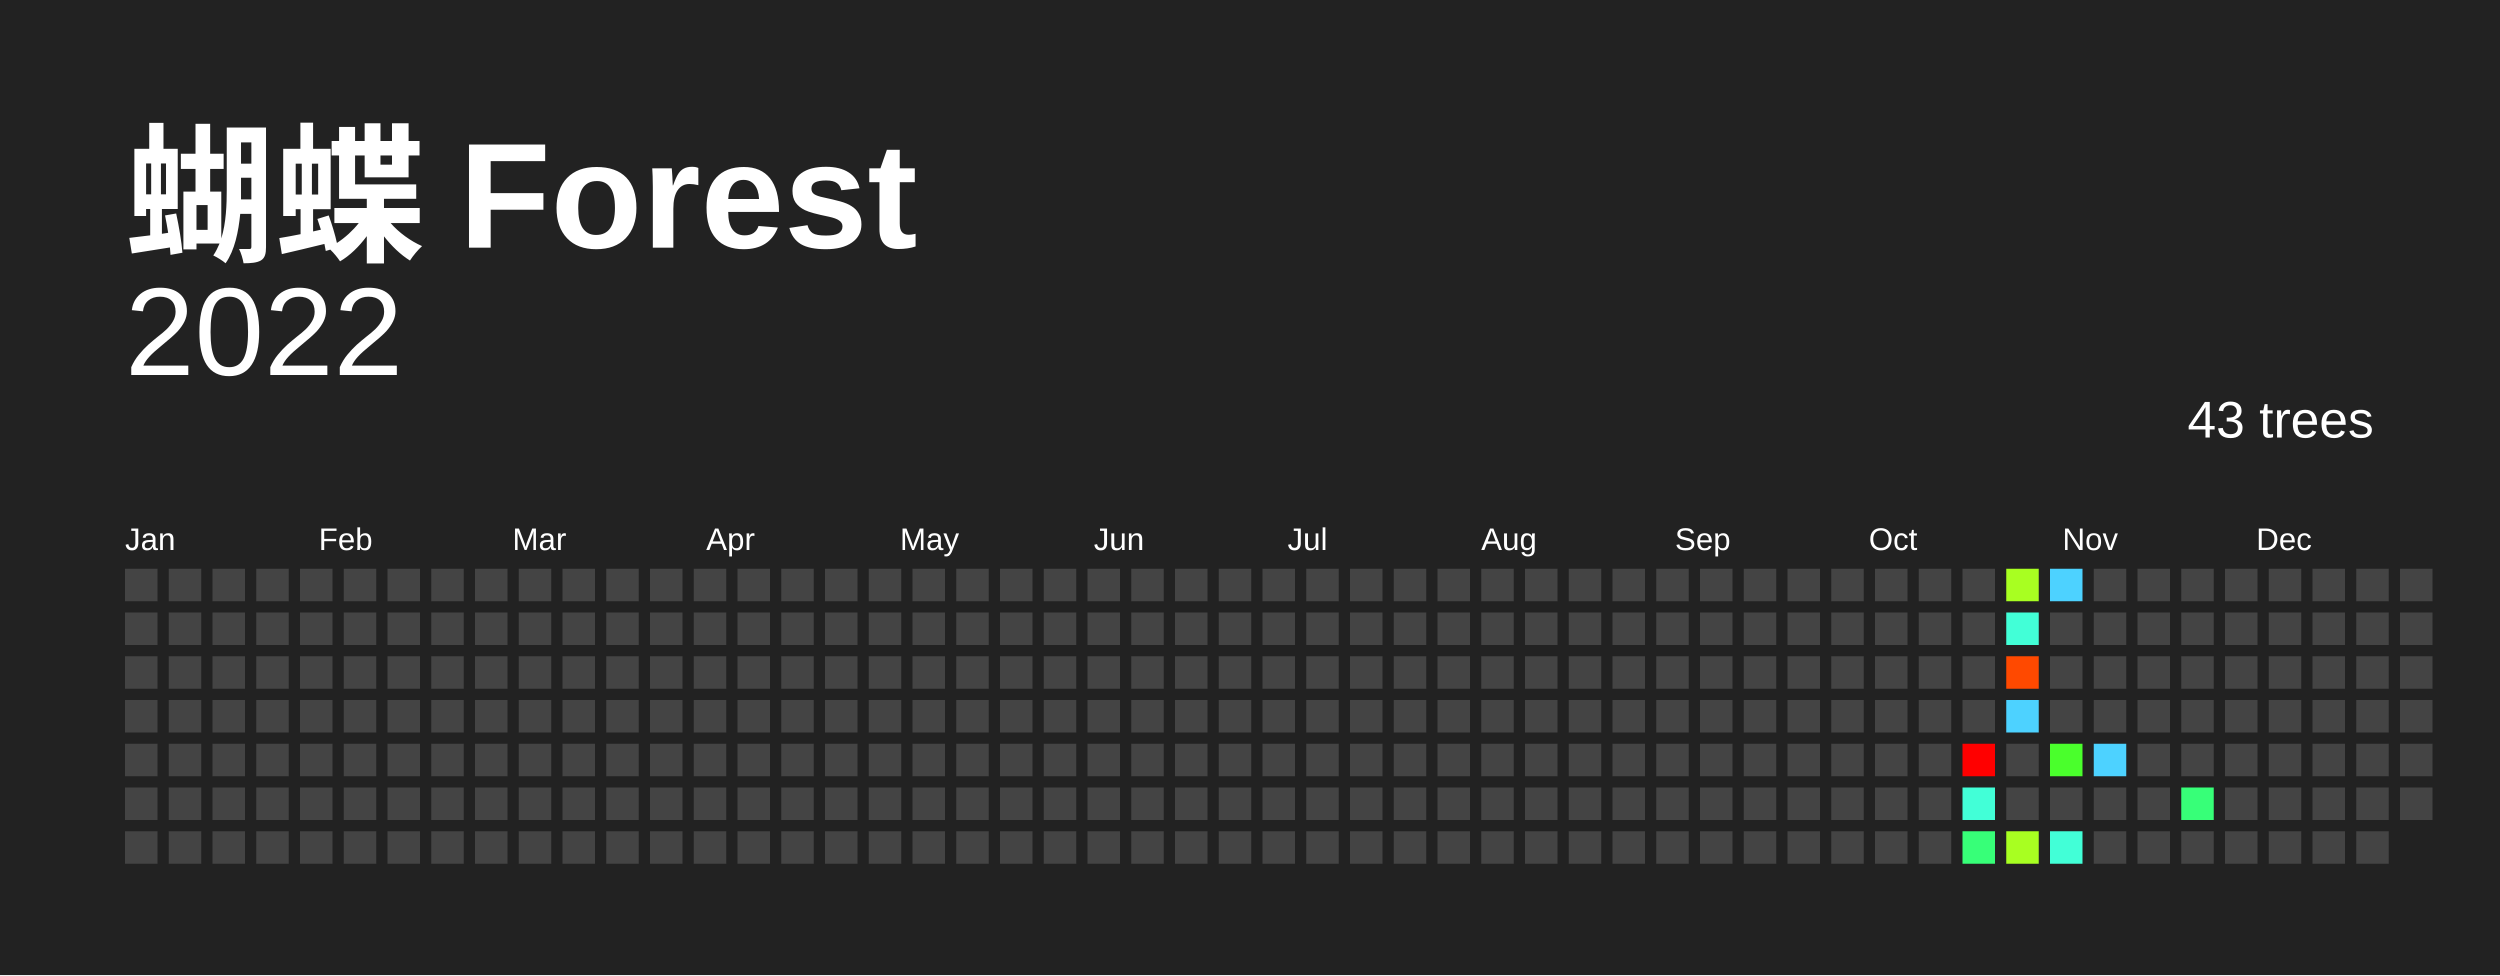
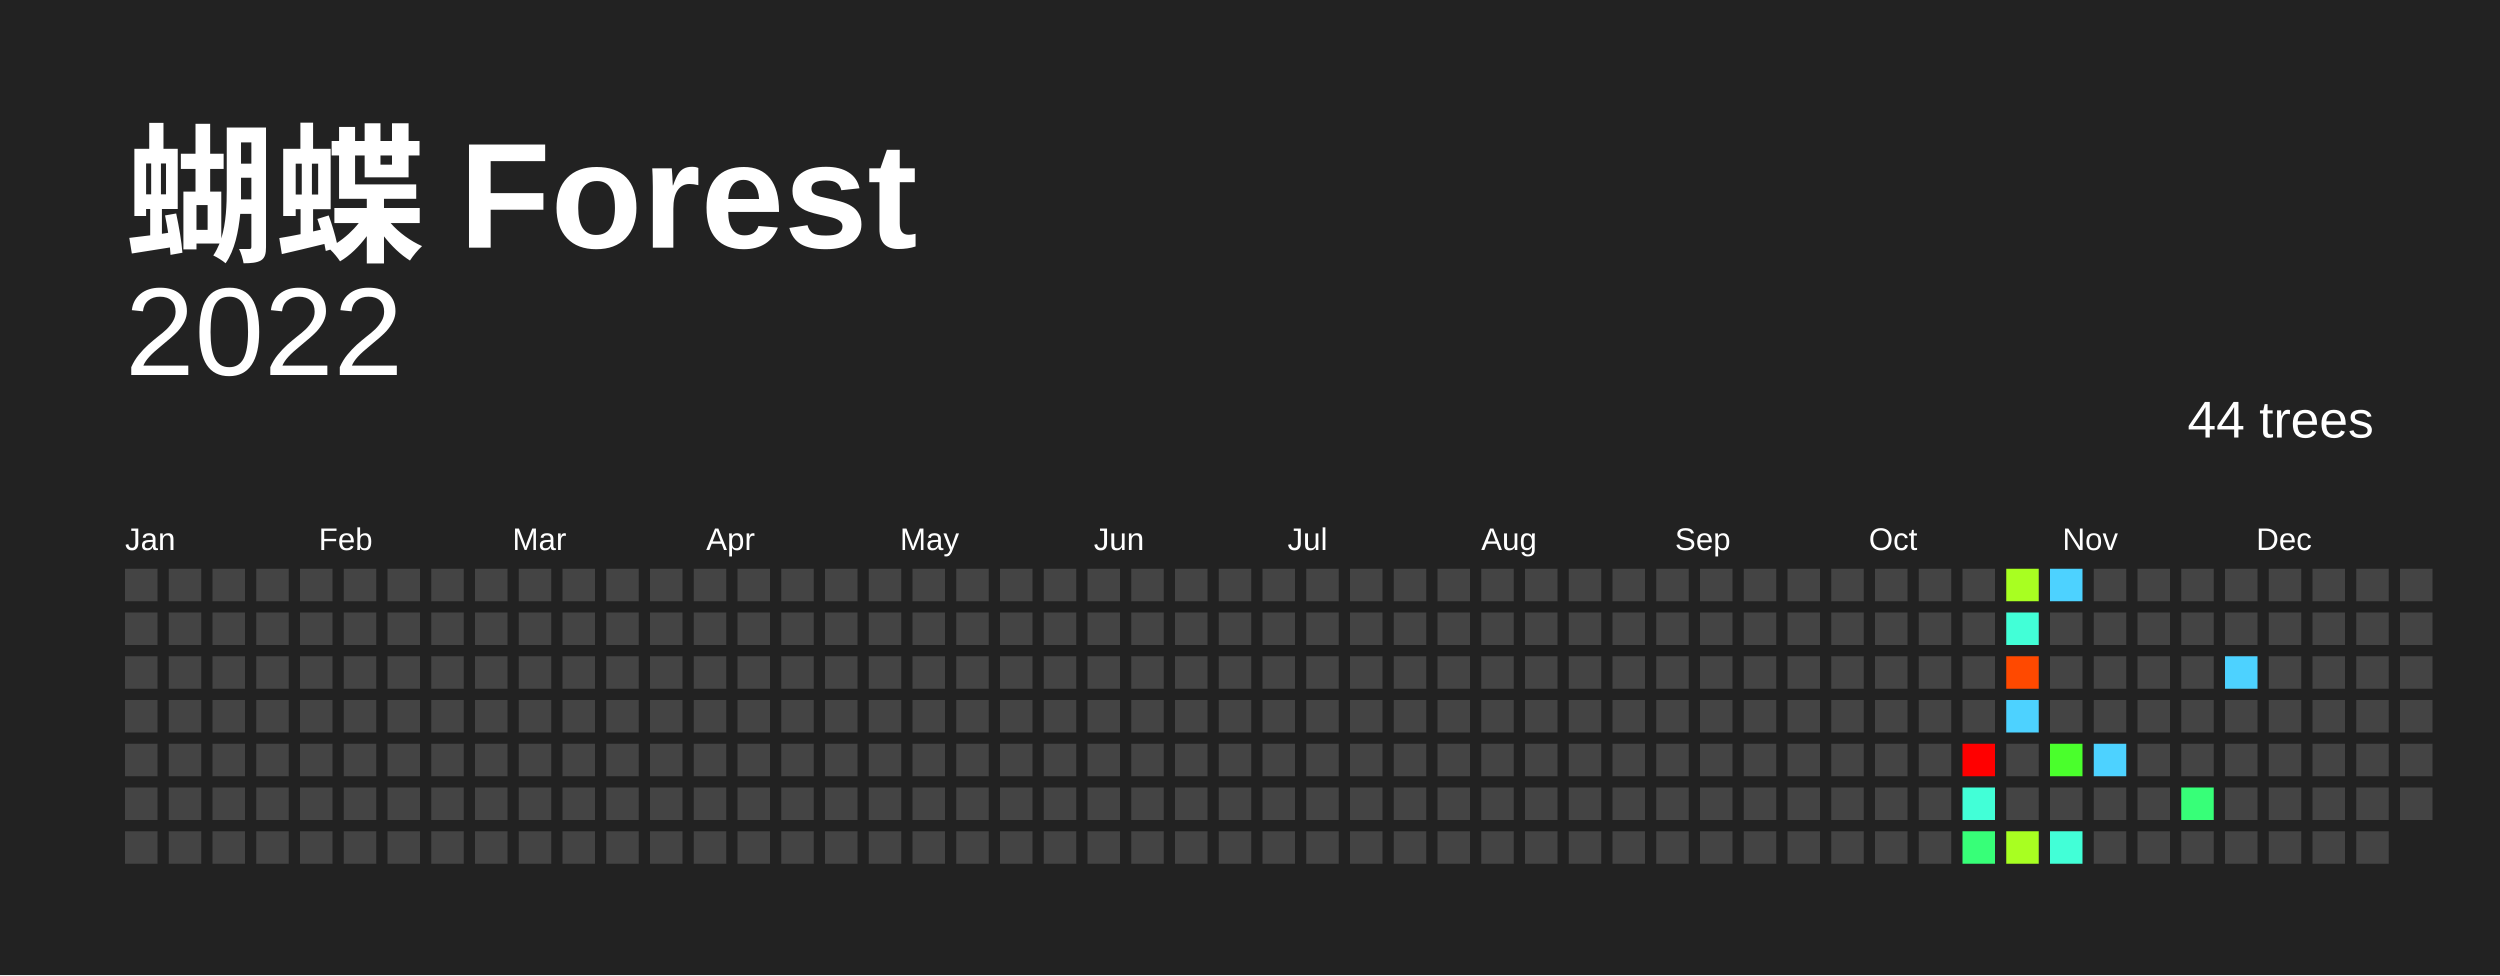
<svg xmlns="http://www.w3.org/2000/svg" baseProfile="full" height="78mm" version="1.1" viewBox="0,0,200,78" width="200mm">
  <defs />
  <rect fill="#222222" height="78" width="200" x="0" y="0" />
  <text fill="#FFFFFF" style="font-size:12px; font-family:Arial; font-weight:bold;" x="10" y="20">蝴蝶 Forest</text>
  <text alignment-baseline="hanging" fill="#FFFFFF" style="font-size:10.0px; font-family:Arial;" x="10" y="30">2022</text>
-   <text alignment-baseline="hanging" fill="#FFFFFF" style="font-size:4.125px; font-family:Arial;" x="175" y="35">43 trees</text>
+   <text alignment-baseline="hanging" fill="#FFFFFF" style="font-size:4.125px; font-family:Arial;" x="175" y="35">44 trees</text>
  <text fill="#FFFFFF" style="font-size:2.5px; font-family:Arial" x="10.0" y="44">Jan</text>
  <text fill="#FFFFFF" style="font-size:2.5px; font-family:Arial" x="25.5" y="44">Feb</text>
  <text fill="#FFFFFF" style="font-size:2.5px; font-family:Arial" x="41.0" y="44">Mar</text>
  <text fill="#FFFFFF" style="font-size:2.5px; font-family:Arial" x="56.5" y="44">Apr</text>
  <text fill="#FFFFFF" style="font-size:2.5px; font-family:Arial" x="72.0" y="44">May</text>
  <text fill="#FFFFFF" style="font-size:2.5px; font-family:Arial" x="87.5" y="44">Jun</text>
  <text fill="#FFFFFF" style="font-size:2.5px; font-family:Arial" x="103.0" y="44">Jul</text>
  <text fill="#FFFFFF" style="font-size:2.5px; font-family:Arial" x="118.5" y="44">Aug</text>
  <text fill="#FFFFFF" style="font-size:2.5px; font-family:Arial" x="134.0" y="44">Sep</text>
  <text fill="#FFFFFF" style="font-size:2.5px; font-family:Arial" x="149.5" y="44">Oct</text>
  <text fill="#FFFFFF" style="font-size:2.5px; font-family:Arial" x="165.0" y="44">Nov</text>
  <text fill="#FFFFFF" style="font-size:2.5px; font-family:Arial" x="180.5" y="44">Dec</text>
  <rect fill="#444444" height="2.6" width="2.6" x="10.0" y="45.5" />
  <rect fill="#444444" height="2.6" width="2.6" x="10.0" y="49.0" />
  <rect fill="#444444" height="2.6" width="2.6" x="10.0" y="52.5" />
  <rect fill="#444444" height="2.6" width="2.6" x="10.0" y="56.0" />
  <rect fill="#444444" height="2.6" width="2.6" x="10.0" y="59.5" />
  <rect fill="#444444" height="2.6" width="2.6" x="10.0" y="63.0" />
  <rect fill="#444444" height="2.6" width="2.6" x="10.0" y="66.5" />
  <rect fill="#444444" height="2.6" width="2.6" x="13.5" y="45.5" />
  <rect fill="#444444" height="2.6" width="2.6" x="13.5" y="49.0" />
  <rect fill="#444444" height="2.6" width="2.6" x="13.5" y="52.5" />
  <rect fill="#444444" height="2.6" width="2.6" x="13.5" y="56.0" />
  <rect fill="#444444" height="2.6" width="2.6" x="13.5" y="59.5" />
  <rect fill="#444444" height="2.6" width="2.6" x="13.5" y="63.0" />
  <rect fill="#444444" height="2.6" width="2.6" x="13.5" y="66.5" />
  <rect fill="#444444" height="2.6" width="2.6" x="17.0" y="45.5" />
  <rect fill="#444444" height="2.6" width="2.6" x="17.0" y="49.0" />
  <rect fill="#444444" height="2.6" width="2.6" x="17.0" y="52.5" />
  <rect fill="#444444" height="2.6" width="2.6" x="17.0" y="56.0" />
  <rect fill="#444444" height="2.6" width="2.6" x="17.0" y="59.5" />
  <rect fill="#444444" height="2.6" width="2.6" x="17.0" y="63.0" />
  <rect fill="#444444" height="2.6" width="2.6" x="17.0" y="66.5" />
  <rect fill="#444444" height="2.6" width="2.6" x="20.5" y="45.5" />
  <rect fill="#444444" height="2.6" width="2.6" x="20.5" y="49.0" />
  <rect fill="#444444" height="2.6" width="2.6" x="20.5" y="52.5" />
  <rect fill="#444444" height="2.6" width="2.6" x="20.5" y="56.0" />
  <rect fill="#444444" height="2.6" width="2.6" x="20.5" y="59.5" />
  <rect fill="#444444" height="2.6" width="2.6" x="20.5" y="63.0" />
  <rect fill="#444444" height="2.6" width="2.6" x="20.5" y="66.5" />
  <rect fill="#444444" height="2.6" width="2.6" x="24.0" y="45.5" />
  <rect fill="#444444" height="2.6" width="2.6" x="24.0" y="49.0" />
  <rect fill="#444444" height="2.6" width="2.6" x="24.0" y="52.5" />
  <rect fill="#444444" height="2.6" width="2.6" x="24.0" y="56.0" />
  <rect fill="#444444" height="2.6" width="2.6" x="24.0" y="59.5" />
  <rect fill="#444444" height="2.6" width="2.6" x="24.0" y="63.0" />
  <rect fill="#444444" height="2.6" width="2.6" x="24.0" y="66.5" />
  <rect fill="#444444" height="2.6" width="2.6" x="27.5" y="45.5" />
  <rect fill="#444444" height="2.6" width="2.6" x="27.5" y="49.0" />
  <rect fill="#444444" height="2.6" width="2.6" x="27.5" y="52.5" />
  <rect fill="#444444" height="2.6" width="2.6" x="27.5" y="56.0" />
  <rect fill="#444444" height="2.6" width="2.6" x="27.5" y="59.5" />
  <rect fill="#444444" height="2.6" width="2.6" x="27.5" y="63.0" />
  <rect fill="#444444" height="2.6" width="2.6" x="27.5" y="66.5" />
  <rect fill="#444444" height="2.6" width="2.6" x="31.0" y="45.5" />
  <rect fill="#444444" height="2.6" width="2.6" x="31.0" y="49.0" />
  <rect fill="#444444" height="2.6" width="2.6" x="31.0" y="52.5" />
  <rect fill="#444444" height="2.6" width="2.6" x="31.0" y="56.0" />
  <rect fill="#444444" height="2.6" width="2.6" x="31.0" y="59.5" />
  <rect fill="#444444" height="2.6" width="2.6" x="31.0" y="63.0" />
  <rect fill="#444444" height="2.6" width="2.6" x="31.0" y="66.5" />
  <rect fill="#444444" height="2.6" width="2.6" x="34.5" y="45.5" />
  <rect fill="#444444" height="2.6" width="2.6" x="34.5" y="49.0" />
  <rect fill="#444444" height="2.6" width="2.6" x="34.5" y="52.5" />
  <rect fill="#444444" height="2.6" width="2.6" x="34.5" y="56.0" />
  <rect fill="#444444" height="2.6" width="2.6" x="34.5" y="59.5" />
  <rect fill="#444444" height="2.6" width="2.6" x="34.5" y="63.0" />
  <rect fill="#444444" height="2.6" width="2.6" x="34.5" y="66.5" />
  <rect fill="#444444" height="2.6" width="2.6" x="38.0" y="45.5" />
  <rect fill="#444444" height="2.6" width="2.6" x="38.0" y="49.0" />
  <rect fill="#444444" height="2.6" width="2.6" x="38.0" y="52.5" />
  <rect fill="#444444" height="2.6" width="2.6" x="38.0" y="56.0" />
  <rect fill="#444444" height="2.6" width="2.6" x="38.0" y="59.5" />
  <rect fill="#444444" height="2.6" width="2.6" x="38.0" y="63.0" />
  <rect fill="#444444" height="2.6" width="2.6" x="38.0" y="66.5" />
  <rect fill="#444444" height="2.6" width="2.6" x="41.5" y="45.5" />
  <rect fill="#444444" height="2.6" width="2.6" x="41.5" y="49.0" />
  <rect fill="#444444" height="2.6" width="2.6" x="41.5" y="52.5" />
  <rect fill="#444444" height="2.6" width="2.6" x="41.5" y="56.0" />
  <rect fill="#444444" height="2.6" width="2.6" x="41.5" y="59.5" />
  <rect fill="#444444" height="2.6" width="2.6" x="41.5" y="63.0" />
  <rect fill="#444444" height="2.6" width="2.6" x="41.5" y="66.5" />
  <rect fill="#444444" height="2.6" width="2.6" x="45.0" y="45.5" />
  <rect fill="#444444" height="2.6" width="2.6" x="45.0" y="49.0" />
  <rect fill="#444444" height="2.6" width="2.6" x="45.0" y="52.5" />
  <rect fill="#444444" height="2.6" width="2.6" x="45.0" y="56.0" />
  <rect fill="#444444" height="2.6" width="2.6" x="45.0" y="59.5" />
  <rect fill="#444444" height="2.6" width="2.6" x="45.0" y="63.0" />
  <rect fill="#444444" height="2.6" width="2.6" x="45.0" y="66.5" />
  <rect fill="#444444" height="2.6" width="2.6" x="48.5" y="45.5" />
  <rect fill="#444444" height="2.6" width="2.6" x="48.5" y="49.0" />
  <rect fill="#444444" height="2.6" width="2.6" x="48.5" y="52.5" />
  <rect fill="#444444" height="2.6" width="2.6" x="48.5" y="56.0" />
  <rect fill="#444444" height="2.6" width="2.6" x="48.5" y="59.5" />
  <rect fill="#444444" height="2.6" width="2.6" x="48.5" y="63.0" />
  <rect fill="#444444" height="2.6" width="2.6" x="48.5" y="66.5" />
  <rect fill="#444444" height="2.6" width="2.6" x="52.0" y="45.5" />
  <rect fill="#444444" height="2.6" width="2.6" x="52.0" y="49.0" />
  <rect fill="#444444" height="2.6" width="2.6" x="52.0" y="52.5" />
  <rect fill="#444444" height="2.6" width="2.6" x="52.0" y="56.0" />
  <rect fill="#444444" height="2.6" width="2.6" x="52.0" y="59.5" />
  <rect fill="#444444" height="2.6" width="2.6" x="52.0" y="63.0" />
  <rect fill="#444444" height="2.6" width="2.6" x="52.0" y="66.5" />
  <rect fill="#444444" height="2.6" width="2.6" x="55.5" y="45.5" />
  <rect fill="#444444" height="2.6" width="2.6" x="55.5" y="49.0" />
  <rect fill="#444444" height="2.6" width="2.6" x="55.5" y="52.5" />
  <rect fill="#444444" height="2.6" width="2.6" x="55.5" y="56.0" />
  <rect fill="#444444" height="2.6" width="2.6" x="55.5" y="59.5" />
  <rect fill="#444444" height="2.6" width="2.6" x="55.5" y="63.0" />
  <rect fill="#444444" height="2.6" width="2.6" x="55.5" y="66.5" />
  <rect fill="#444444" height="2.6" width="2.6" x="59.0" y="45.5" />
  <rect fill="#444444" height="2.6" width="2.6" x="59.0" y="49.0" />
  <rect fill="#444444" height="2.6" width="2.6" x="59.0" y="52.5" />
  <rect fill="#444444" height="2.6" width="2.6" x="59.0" y="56.0" />
  <rect fill="#444444" height="2.6" width="2.6" x="59.0" y="59.5" />
  <rect fill="#444444" height="2.6" width="2.6" x="59.0" y="63.0" />
  <rect fill="#444444" height="2.6" width="2.6" x="59.0" y="66.5" />
  <rect fill="#444444" height="2.6" width="2.6" x="62.5" y="45.5" />
  <rect fill="#444444" height="2.6" width="2.6" x="62.5" y="49.0" />
  <rect fill="#444444" height="2.6" width="2.6" x="62.5" y="52.5" />
  <rect fill="#444444" height="2.6" width="2.6" x="62.5" y="56.0" />
  <rect fill="#444444" height="2.6" width="2.6" x="62.5" y="59.5" />
  <rect fill="#444444" height="2.6" width="2.6" x="62.5" y="63.0" />
  <rect fill="#444444" height="2.6" width="2.6" x="62.5" y="66.5" />
  <rect fill="#444444" height="2.6" width="2.6" x="66.0" y="45.5" />
  <rect fill="#444444" height="2.6" width="2.6" x="66.0" y="49.0" />
  <rect fill="#444444" height="2.6" width="2.6" x="66.0" y="52.5" />
  <rect fill="#444444" height="2.6" width="2.6" x="66.0" y="56.0" />
  <rect fill="#444444" height="2.6" width="2.6" x="66.0" y="59.5" />
  <rect fill="#444444" height="2.6" width="2.6" x="66.0" y="63.0" />
  <rect fill="#444444" height="2.6" width="2.6" x="66.0" y="66.5" />
  <rect fill="#444444" height="2.6" width="2.6" x="69.5" y="45.5" />
  <rect fill="#444444" height="2.6" width="2.6" x="69.5" y="49.0" />
  <rect fill="#444444" height="2.6" width="2.6" x="69.5" y="52.5" />
  <rect fill="#444444" height="2.6" width="2.6" x="69.5" y="56.0" />
  <rect fill="#444444" height="2.6" width="2.6" x="69.5" y="59.5" />
  <rect fill="#444444" height="2.6" width="2.6" x="69.5" y="63.0" />
  <rect fill="#444444" height="2.6" width="2.6" x="69.5" y="66.5" />
  <rect fill="#444444" height="2.6" width="2.6" x="73.0" y="45.5" />
  <rect fill="#444444" height="2.6" width="2.6" x="73.0" y="49.0" />
  <rect fill="#444444" height="2.6" width="2.6" x="73.0" y="52.5" />
  <rect fill="#444444" height="2.6" width="2.6" x="73.0" y="56.0" />
  <rect fill="#444444" height="2.6" width="2.6" x="73.0" y="59.5" />
  <rect fill="#444444" height="2.6" width="2.6" x="73.0" y="63.0" />
  <rect fill="#444444" height="2.6" width="2.6" x="73.0" y="66.5" />
  <rect fill="#444444" height="2.6" width="2.6" x="76.5" y="45.5" />
  <rect fill="#444444" height="2.6" width="2.6" x="76.5" y="49.0" />
  <rect fill="#444444" height="2.6" width="2.6" x="76.5" y="52.5" />
  <rect fill="#444444" height="2.6" width="2.6" x="76.5" y="56.0" />
  <rect fill="#444444" height="2.6" width="2.6" x="76.5" y="59.5" />
  <rect fill="#444444" height="2.6" width="2.6" x="76.5" y="63.0" />
  <rect fill="#444444" height="2.6" width="2.6" x="76.5" y="66.5" />
  <rect fill="#444444" height="2.6" width="2.6" x="80.0" y="45.5" />
  <rect fill="#444444" height="2.6" width="2.6" x="80.0" y="49.0" />
  <rect fill="#444444" height="2.6" width="2.6" x="80.0" y="52.5" />
  <rect fill="#444444" height="2.6" width="2.6" x="80.0" y="56.0" />
  <rect fill="#444444" height="2.6" width="2.6" x="80.0" y="59.5" />
  <rect fill="#444444" height="2.6" width="2.6" x="80.0" y="63.0" />
  <rect fill="#444444" height="2.6" width="2.6" x="80.0" y="66.5" />
  <rect fill="#444444" height="2.6" width="2.6" x="83.5" y="45.5" />
  <rect fill="#444444" height="2.6" width="2.6" x="83.5" y="49.0" />
  <rect fill="#444444" height="2.6" width="2.6" x="83.5" y="52.5" />
  <rect fill="#444444" height="2.6" width="2.6" x="83.5" y="56.0" />
  <rect fill="#444444" height="2.6" width="2.6" x="83.5" y="59.5" />
  <rect fill="#444444" height="2.6" width="2.6" x="83.5" y="63.0" />
  <rect fill="#444444" height="2.6" width="2.6" x="83.5" y="66.5" />
  <rect fill="#444444" height="2.6" width="2.6" x="87.0" y="45.5" />
  <rect fill="#444444" height="2.6" width="2.6" x="87.0" y="49.0" />
  <rect fill="#444444" height="2.6" width="2.6" x="87.0" y="52.5" />
  <rect fill="#444444" height="2.6" width="2.6" x="87.0" y="56.0" />
  <rect fill="#444444" height="2.6" width="2.6" x="87.0" y="59.5" />
  <rect fill="#444444" height="2.6" width="2.6" x="87.0" y="63.0" />
  <rect fill="#444444" height="2.6" width="2.6" x="87.0" y="66.5" />
  <rect fill="#444444" height="2.6" width="2.6" x="90.5" y="45.5" />
  <rect fill="#444444" height="2.6" width="2.6" x="90.5" y="49.0" />
  <rect fill="#444444" height="2.6" width="2.6" x="90.5" y="52.5" />
  <rect fill="#444444" height="2.6" width="2.6" x="90.5" y="56.0" />
  <rect fill="#444444" height="2.6" width="2.6" x="90.5" y="59.5" />
  <rect fill="#444444" height="2.6" width="2.6" x="90.5" y="63.0" />
  <rect fill="#444444" height="2.6" width="2.6" x="90.5" y="66.5" />
  <rect fill="#444444" height="2.6" width="2.6" x="94.0" y="45.5" />
  <rect fill="#444444" height="2.6" width="2.6" x="94.0" y="49.0" />
  <rect fill="#444444" height="2.6" width="2.6" x="94.0" y="52.5" />
  <rect fill="#444444" height="2.6" width="2.6" x="94.0" y="56.0" />
  <rect fill="#444444" height="2.6" width="2.6" x="94.0" y="59.5" />
  <rect fill="#444444" height="2.6" width="2.6" x="94.0" y="63.0" />
  <rect fill="#444444" height="2.6" width="2.6" x="94.0" y="66.5" />
  <rect fill="#444444" height="2.6" width="2.6" x="97.5" y="45.5" />
  <rect fill="#444444" height="2.6" width="2.6" x="97.5" y="49.0" />
  <rect fill="#444444" height="2.6" width="2.6" x="97.5" y="52.5" />
  <rect fill="#444444" height="2.6" width="2.6" x="97.5" y="56.0" />
  <rect fill="#444444" height="2.6" width="2.6" x="97.5" y="59.5" />
  <rect fill="#444444" height="2.6" width="2.6" x="97.5" y="63.0" />
  <rect fill="#444444" height="2.6" width="2.6" x="97.5" y="66.5" />
  <rect fill="#444444" height="2.6" width="2.6" x="101.0" y="45.5" />
  <rect fill="#444444" height="2.6" width="2.6" x="101.0" y="49.0" />
  <rect fill="#444444" height="2.6" width="2.6" x="101.0" y="52.5" />
  <rect fill="#444444" height="2.6" width="2.6" x="101.0" y="56.0" />
  <rect fill="#444444" height="2.6" width="2.6" x="101.0" y="59.5" />
  <rect fill="#444444" height="2.6" width="2.6" x="101.0" y="63.0" />
  <rect fill="#444444" height="2.6" width="2.6" x="101.0" y="66.5" />
  <rect fill="#444444" height="2.6" width="2.6" x="104.5" y="45.5" />
  <rect fill="#444444" height="2.6" width="2.6" x="104.5" y="49.0" />
  <rect fill="#444444" height="2.6" width="2.6" x="104.5" y="52.5" />
  <rect fill="#444444" height="2.6" width="2.6" x="104.5" y="56.0" />
  <rect fill="#444444" height="2.6" width="2.6" x="104.5" y="59.5" />
  <rect fill="#444444" height="2.6" width="2.6" x="104.5" y="63.0" />
  <rect fill="#444444" height="2.6" width="2.6" x="104.5" y="66.5" />
  <rect fill="#444444" height="2.6" width="2.6" x="108.0" y="45.5" />
  <rect fill="#444444" height="2.6" width="2.6" x="108.0" y="49.0" />
  <rect fill="#444444" height="2.6" width="2.6" x="108.0" y="52.5" />
  <rect fill="#444444" height="2.6" width="2.6" x="108.0" y="56.0" />
  <rect fill="#444444" height="2.6" width="2.6" x="108.0" y="59.5" />
  <rect fill="#444444" height="2.6" width="2.6" x="108.0" y="63.0" />
  <rect fill="#444444" height="2.6" width="2.6" x="108.0" y="66.5" />
  <rect fill="#444444" height="2.6" width="2.6" x="111.5" y="45.5" />
  <rect fill="#444444" height="2.6" width="2.6" x="111.5" y="49.0" />
  <rect fill="#444444" height="2.6" width="2.6" x="111.5" y="52.5" />
  <rect fill="#444444" height="2.6" width="2.6" x="111.5" y="56.0" />
  <rect fill="#444444" height="2.6" width="2.6" x="111.5" y="59.5" />
  <rect fill="#444444" height="2.6" width="2.6" x="111.5" y="63.0" />
  <rect fill="#444444" height="2.6" width="2.6" x="111.5" y="66.5" />
  <rect fill="#444444" height="2.6" width="2.6" x="115.0" y="45.5" />
  <rect fill="#444444" height="2.6" width="2.6" x="115.0" y="49.0" />
  <rect fill="#444444" height="2.6" width="2.6" x="115.0" y="52.5" />
  <rect fill="#444444" height="2.6" width="2.6" x="115.0" y="56.0" />
  <rect fill="#444444" height="2.6" width="2.6" x="115.0" y="59.5" />
  <rect fill="#444444" height="2.6" width="2.6" x="115.0" y="63.0" />
  <rect fill="#444444" height="2.6" width="2.6" x="115.0" y="66.5" />
  <rect fill="#444444" height="2.6" width="2.6" x="118.5" y="45.5" />
  <rect fill="#444444" height="2.6" width="2.6" x="118.5" y="49.0" />
  <rect fill="#444444" height="2.6" width="2.6" x="118.5" y="52.5" />
  <rect fill="#444444" height="2.6" width="2.6" x="118.5" y="56.0" />
  <rect fill="#444444" height="2.6" width="2.6" x="118.5" y="59.5" />
  <rect fill="#444444" height="2.6" width="2.6" x="118.5" y="63.0" />
  <rect fill="#444444" height="2.6" width="2.6" x="118.5" y="66.5" />
  <rect fill="#444444" height="2.6" width="2.6" x="122.0" y="45.5" />
  <rect fill="#444444" height="2.6" width="2.6" x="122.0" y="49.0" />
  <rect fill="#444444" height="2.6" width="2.6" x="122.0" y="52.5" />
  <rect fill="#444444" height="2.6" width="2.6" x="122.0" y="56.0" />
  <rect fill="#444444" height="2.6" width="2.6" x="122.0" y="59.5" />
  <rect fill="#444444" height="2.6" width="2.6" x="122.0" y="63.0" />
  <rect fill="#444444" height="2.6" width="2.6" x="122.0" y="66.5" />
  <rect fill="#444444" height="2.6" width="2.6" x="125.5" y="45.5" />
  <rect fill="#444444" height="2.6" width="2.6" x="125.5" y="49.0" />
  <rect fill="#444444" height="2.6" width="2.6" x="125.5" y="52.5" />
  <rect fill="#444444" height="2.6" width="2.6" x="125.5" y="56.0" />
  <rect fill="#444444" height="2.6" width="2.6" x="125.5" y="59.5" />
  <rect fill="#444444" height="2.6" width="2.6" x="125.5" y="63.0" />
  <rect fill="#444444" height="2.6" width="2.6" x="125.5" y="66.5" />
  <rect fill="#444444" height="2.6" width="2.6" x="129.0" y="45.5" />
  <rect fill="#444444" height="2.6" width="2.6" x="129.0" y="49.0" />
  <rect fill="#444444" height="2.6" width="2.6" x="129.0" y="52.5" />
  <rect fill="#444444" height="2.6" width="2.6" x="129.0" y="56.0" />
  <rect fill="#444444" height="2.6" width="2.6" x="129.0" y="59.5" />
  <rect fill="#444444" height="2.6" width="2.6" x="129.0" y="63.0" />
  <rect fill="#444444" height="2.6" width="2.6" x="129.0" y="66.5" />
  <rect fill="#444444" height="2.6" width="2.6" x="132.5" y="45.5" />
  <rect fill="#444444" height="2.6" width="2.6" x="132.5" y="49.0" />
  <rect fill="#444444" height="2.6" width="2.6" x="132.5" y="52.5" />
  <rect fill="#444444" height="2.6" width="2.6" x="132.5" y="56.0" />
  <rect fill="#444444" height="2.6" width="2.6" x="132.5" y="59.5" />
  <rect fill="#444444" height="2.6" width="2.6" x="132.5" y="63.0" />
  <rect fill="#444444" height="2.6" width="2.6" x="132.5" y="66.5" />
  <rect fill="#444444" height="2.6" width="2.6" x="136.0" y="45.5" />
  <rect fill="#444444" height="2.6" width="2.6" x="136.0" y="49.0" />
  <rect fill="#444444" height="2.6" width="2.6" x="136.0" y="52.5" />
  <rect fill="#444444" height="2.6" width="2.6" x="136.0" y="56.0" />
  <rect fill="#444444" height="2.6" width="2.6" x="136.0" y="59.5" />
  <rect fill="#444444" height="2.6" width="2.6" x="136.0" y="63.0" />
  <rect fill="#444444" height="2.6" width="2.6" x="136.0" y="66.5" />
  <rect fill="#444444" height="2.6" width="2.6" x="139.5" y="45.5" />
  <rect fill="#444444" height="2.6" width="2.6" x="139.5" y="49.0" />
  <rect fill="#444444" height="2.6" width="2.6" x="139.5" y="52.5" />
  <rect fill="#444444" height="2.6" width="2.6" x="139.5" y="56.0" />
  <rect fill="#444444" height="2.6" width="2.6" x="139.5" y="59.5" />
  <rect fill="#444444" height="2.6" width="2.6" x="139.5" y="63.0" />
  <rect fill="#444444" height="2.6" width="2.6" x="139.5" y="66.5" />
  <rect fill="#444444" height="2.6" width="2.6" x="143.0" y="45.5" />
  <rect fill="#444444" height="2.6" width="2.6" x="143.0" y="49.0" />
  <rect fill="#444444" height="2.6" width="2.6" x="143.0" y="52.5" />
  <rect fill="#444444" height="2.6" width="2.6" x="143.0" y="56.0" />
  <rect fill="#444444" height="2.6" width="2.6" x="143.0" y="59.5" />
  <rect fill="#444444" height="2.6" width="2.6" x="143.0" y="63.0" />
  <rect fill="#444444" height="2.6" width="2.6" x="143.0" y="66.5" />
  <rect fill="#444444" height="2.6" width="2.6" x="146.5" y="45.5" />
  <rect fill="#444444" height="2.6" width="2.6" x="146.5" y="49.0" />
  <rect fill="#444444" height="2.6" width="2.6" x="146.5" y="52.5" />
  <rect fill="#444444" height="2.6" width="2.6" x="146.5" y="56.0" />
  <rect fill="#444444" height="2.6" width="2.6" x="146.5" y="59.5" />
  <rect fill="#444444" height="2.6" width="2.6" x="146.5" y="63.0" />
  <rect fill="#444444" height="2.6" width="2.6" x="146.5" y="66.5" />
  <rect fill="#444444" height="2.6" width="2.6" x="150.0" y="45.5" />
  <rect fill="#444444" height="2.6" width="2.6" x="150.0" y="49.0" />
  <rect fill="#444444" height="2.6" width="2.6" x="150.0" y="52.5" />
  <rect fill="#444444" height="2.6" width="2.6" x="150.0" y="56.0" />
  <rect fill="#444444" height="2.6" width="2.6" x="150.0" y="59.5" />
  <rect fill="#444444" height="2.6" width="2.6" x="150.0" y="63.0" />
  <rect fill="#444444" height="2.6" width="2.6" x="150.0" y="66.5" />
  <rect fill="#444444" height="2.6" width="2.6" x="153.5" y="45.5" />
  <rect fill="#444444" height="2.6" width="2.6" x="153.5" y="49.0" />
  <rect fill="#444444" height="2.6" width="2.6" x="153.5" y="52.5" />
  <rect fill="#444444" height="2.6" width="2.6" x="153.5" y="56.0" />
  <rect fill="#444444" height="2.6" width="2.6" x="153.5" y="59.5" />
  <rect fill="#444444" height="2.6" width="2.6" x="153.5" y="63.0" />
  <rect fill="#444444" height="2.6" width="2.6" x="153.5" y="66.5" />
  <rect fill="#444444" height="2.6" width="2.6" x="157.0" y="45.5" />
  <rect fill="#444444" height="2.6" width="2.6" x="157.0" y="49.0" />
  <rect fill="#444444" height="2.6" width="2.6" x="157.0" y="52.5" />
  <rect fill="#444444" height="2.6" width="2.6" x="157.0" y="56.0" />
  <rect fill="red" height="2.6" width="2.6" x="157.0" y="59.5" />
  <rect fill="#42ffd7" height="2.6" width="2.6" x="157.0" y="63.0" />
  <rect fill="#37ff78" height="2.6" width="2.6" x="157.0" y="66.5" />
  <rect fill="#a8ff21" height="2.6" width="2.6" x="160.5" y="45.5" />
  <rect fill="#42ffd7" height="2.6" width="2.6" x="160.5" y="49.0" />
  <rect fill="#ff4900" height="2.6" width="2.6" x="160.5" y="52.5" />
  <rect fill="#4dd2ff" height="2.6" width="2.6" x="160.5" y="56.0" />
  <rect fill="#444444" height="2.6" width="2.6" x="160.5" y="59.5" />
  <rect fill="#444444" height="2.6" width="2.6" x="160.5" y="63.0" />
  <rect fill="#a8ff21" height="2.6" width="2.6" x="160.5" y="66.5" />
  <rect fill="#4dd2ff" height="2.6" width="2.6" x="164.0" y="45.5" />
  <rect fill="#444444" height="2.6" width="2.6" x="164.0" y="49.0" />
  <rect fill="#444444" height="2.6" width="2.6" x="164.0" y="52.5" />
  <rect fill="#444444" height="2.6" width="2.6" x="164.0" y="56.0" />
  <rect fill="#4aff2c" height="2.6" width="2.6" x="164.0" y="59.5" />
  <rect fill="#444444" height="2.6" width="2.6" x="164.0" y="63.0" />
  <rect fill="#42ffd7" height="2.6" width="2.6" x="164.0" y="66.5" />
  <rect fill="#444444" height="2.6" width="2.6" x="167.5" y="45.5" />
  <rect fill="#444444" height="2.6" width="2.6" x="167.5" y="49.0" />
  <rect fill="#444444" height="2.6" width="2.6" x="167.5" y="52.5" />
  <rect fill="#444444" height="2.6" width="2.6" x="167.5" y="56.0" />
  <rect fill="#4dd2ff" height="2.6" width="2.6" x="167.5" y="59.5" />
  <rect fill="#444444" height="2.6" width="2.6" x="167.5" y="63.0" />
  <rect fill="#444444" height="2.6" width="2.6" x="167.5" y="66.5" />
  <rect fill="#444444" height="2.6" width="2.6" x="171.0" y="45.5" />
  <rect fill="#444444" height="2.6" width="2.6" x="171.0" y="49.0" />
  <rect fill="#444444" height="2.6" width="2.6" x="171.0" y="52.5" />
  <rect fill="#444444" height="2.6" width="2.6" x="171.0" y="56.0" />
  <rect fill="#444444" height="2.6" width="2.6" x="171.0" y="59.5" />
  <rect fill="#444444" height="2.6" width="2.6" x="171.0" y="63.0" />
  <rect fill="#444444" height="2.6" width="2.6" x="171.0" y="66.5" />
  <rect fill="#444444" height="2.6" width="2.6" x="174.5" y="45.5" />
  <rect fill="#444444" height="2.6" width="2.6" x="174.5" y="49.0" />
  <rect fill="#444444" height="2.6" width="2.6" x="174.5" y="52.5" />
  <rect fill="#444444" height="2.6" width="2.6" x="174.5" y="56.0" />
  <rect fill="#444444" height="2.6" width="2.6" x="174.5" y="59.5" />
  <rect fill="#37ff78" height="2.6" width="2.6" x="174.5" y="63.0" />
  <rect fill="#444444" height="2.6" width="2.6" x="174.5" y="66.5" />
  <rect fill="#444444" height="2.6" width="2.6" x="178.0" y="45.5" />
  <rect fill="#444444" height="2.6" width="2.6" x="178.0" y="49.0" />
-   <rect fill="#444444" height="2.6" width="2.6" x="178.0" y="52.5" />
+   <rect fill="#4dd2ff" height="2.6" width="2.6" x="178.0" y="52.5" />
  <rect fill="#444444" height="2.6" width="2.6" x="178.0" y="56.0" />
  <rect fill="#444444" height="2.6" width="2.6" x="178.0" y="59.5" />
  <rect fill="#444444" height="2.6" width="2.6" x="178.0" y="63.0" />
  <rect fill="#444444" height="2.6" width="2.6" x="178.0" y="66.5" />
  <rect fill="#444444" height="2.6" width="2.6" x="181.5" y="45.5" />
  <rect fill="#444444" height="2.6" width="2.6" x="181.5" y="49.0" />
  <rect fill="#444444" height="2.6" width="2.6" x="181.5" y="52.5" />
  <rect fill="#444444" height="2.6" width="2.6" x="181.5" y="56.0" />
  <rect fill="#444444" height="2.6" width="2.6" x="181.5" y="59.5" />
  <rect fill="#444444" height="2.6" width="2.6" x="181.5" y="63.0" />
  <rect fill="#444444" height="2.6" width="2.6" x="181.5" y="66.5" />
  <rect fill="#444444" height="2.6" width="2.6" x="185.0" y="45.5" />
  <rect fill="#444444" height="2.6" width="2.6" x="185.0" y="49.0" />
  <rect fill="#444444" height="2.6" width="2.6" x="185.0" y="52.5" />
  <rect fill="#444444" height="2.6" width="2.6" x="185.0" y="56.0" />
  <rect fill="#444444" height="2.6" width="2.6" x="185.0" y="59.5" />
  <rect fill="#444444" height="2.6" width="2.6" x="185.0" y="63.0" />
  <rect fill="#444444" height="2.6" width="2.6" x="185.0" y="66.5" />
  <rect fill="#444444" height="2.6" width="2.6" x="188.5" y="45.5" />
  <rect fill="#444444" height="2.6" width="2.6" x="188.5" y="49.0" />
  <rect fill="#444444" height="2.6" width="2.6" x="188.5" y="52.5" />
  <rect fill="#444444" height="2.6" width="2.6" x="188.5" y="56.0" />
  <rect fill="#444444" height="2.6" width="2.6" x="188.5" y="59.5" />
  <rect fill="#444444" height="2.6" width="2.6" x="188.5" y="63.0" />
  <rect fill="#444444" height="2.6" width="2.6" x="188.5" y="66.5" />
  <rect fill="#444444" height="2.6" width="2.6" x="192.0" y="45.5" />
  <rect fill="#444444" height="2.6" width="2.6" x="192.0" y="49.0" />
  <rect fill="#444444" height="2.6" width="2.6" x="192.0" y="52.5" />
  <rect fill="#444444" height="2.6" width="2.6" x="192.0" y="56.0" />
  <rect fill="#444444" height="2.6" width="2.6" x="192.0" y="59.5" />
  <rect fill="#444444" height="2.6" width="2.6" x="192.0" y="63.0" />
</svg>
